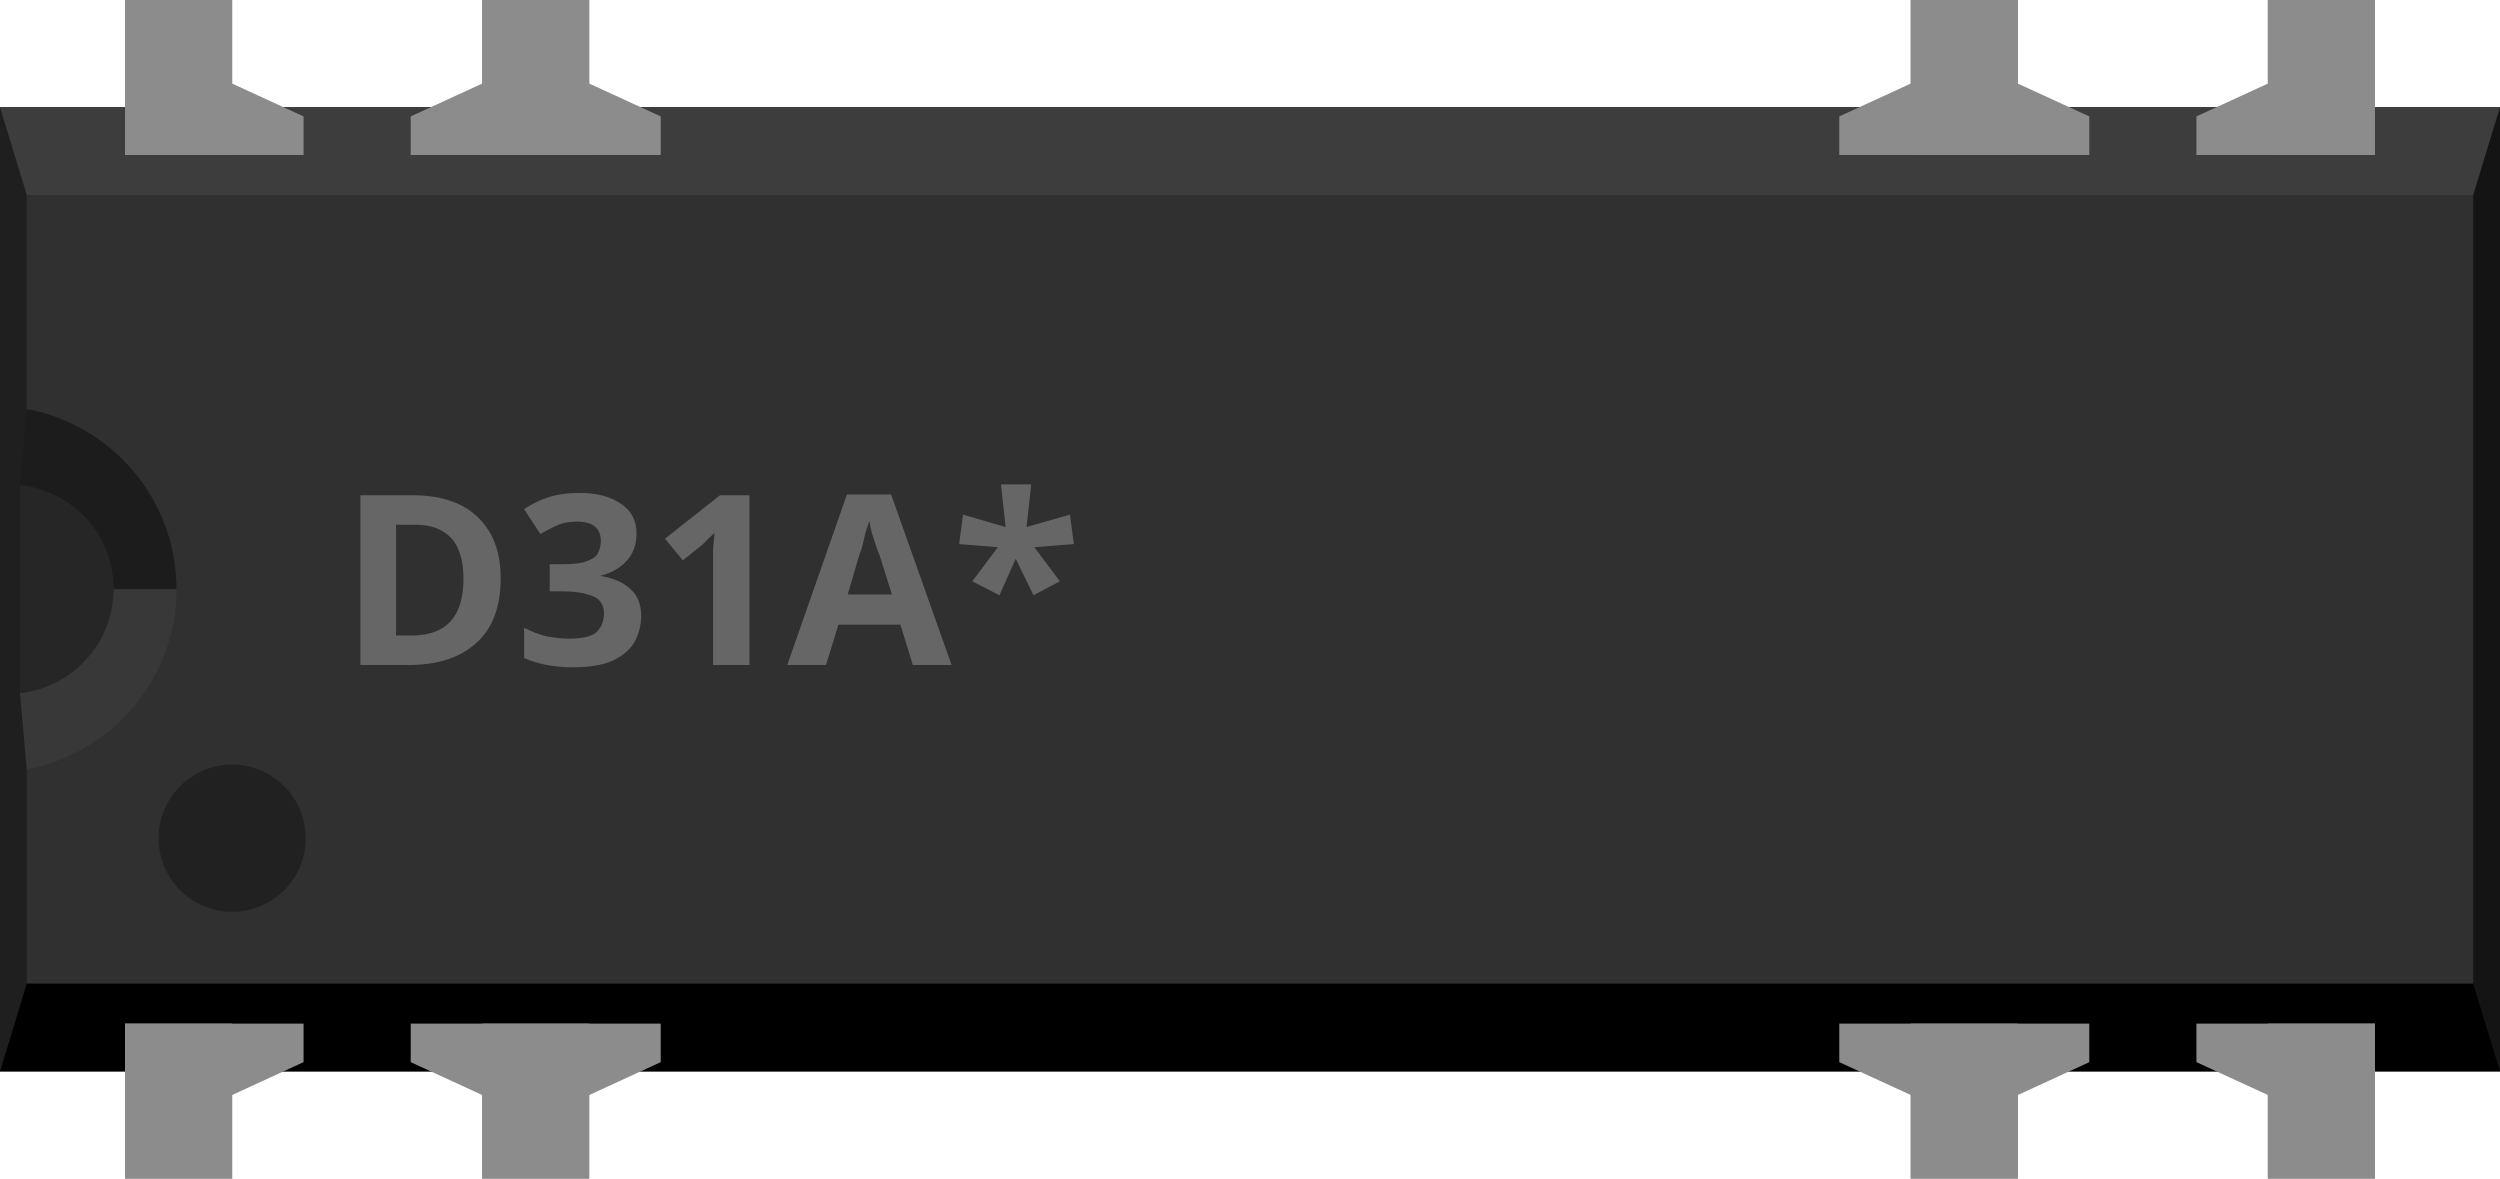
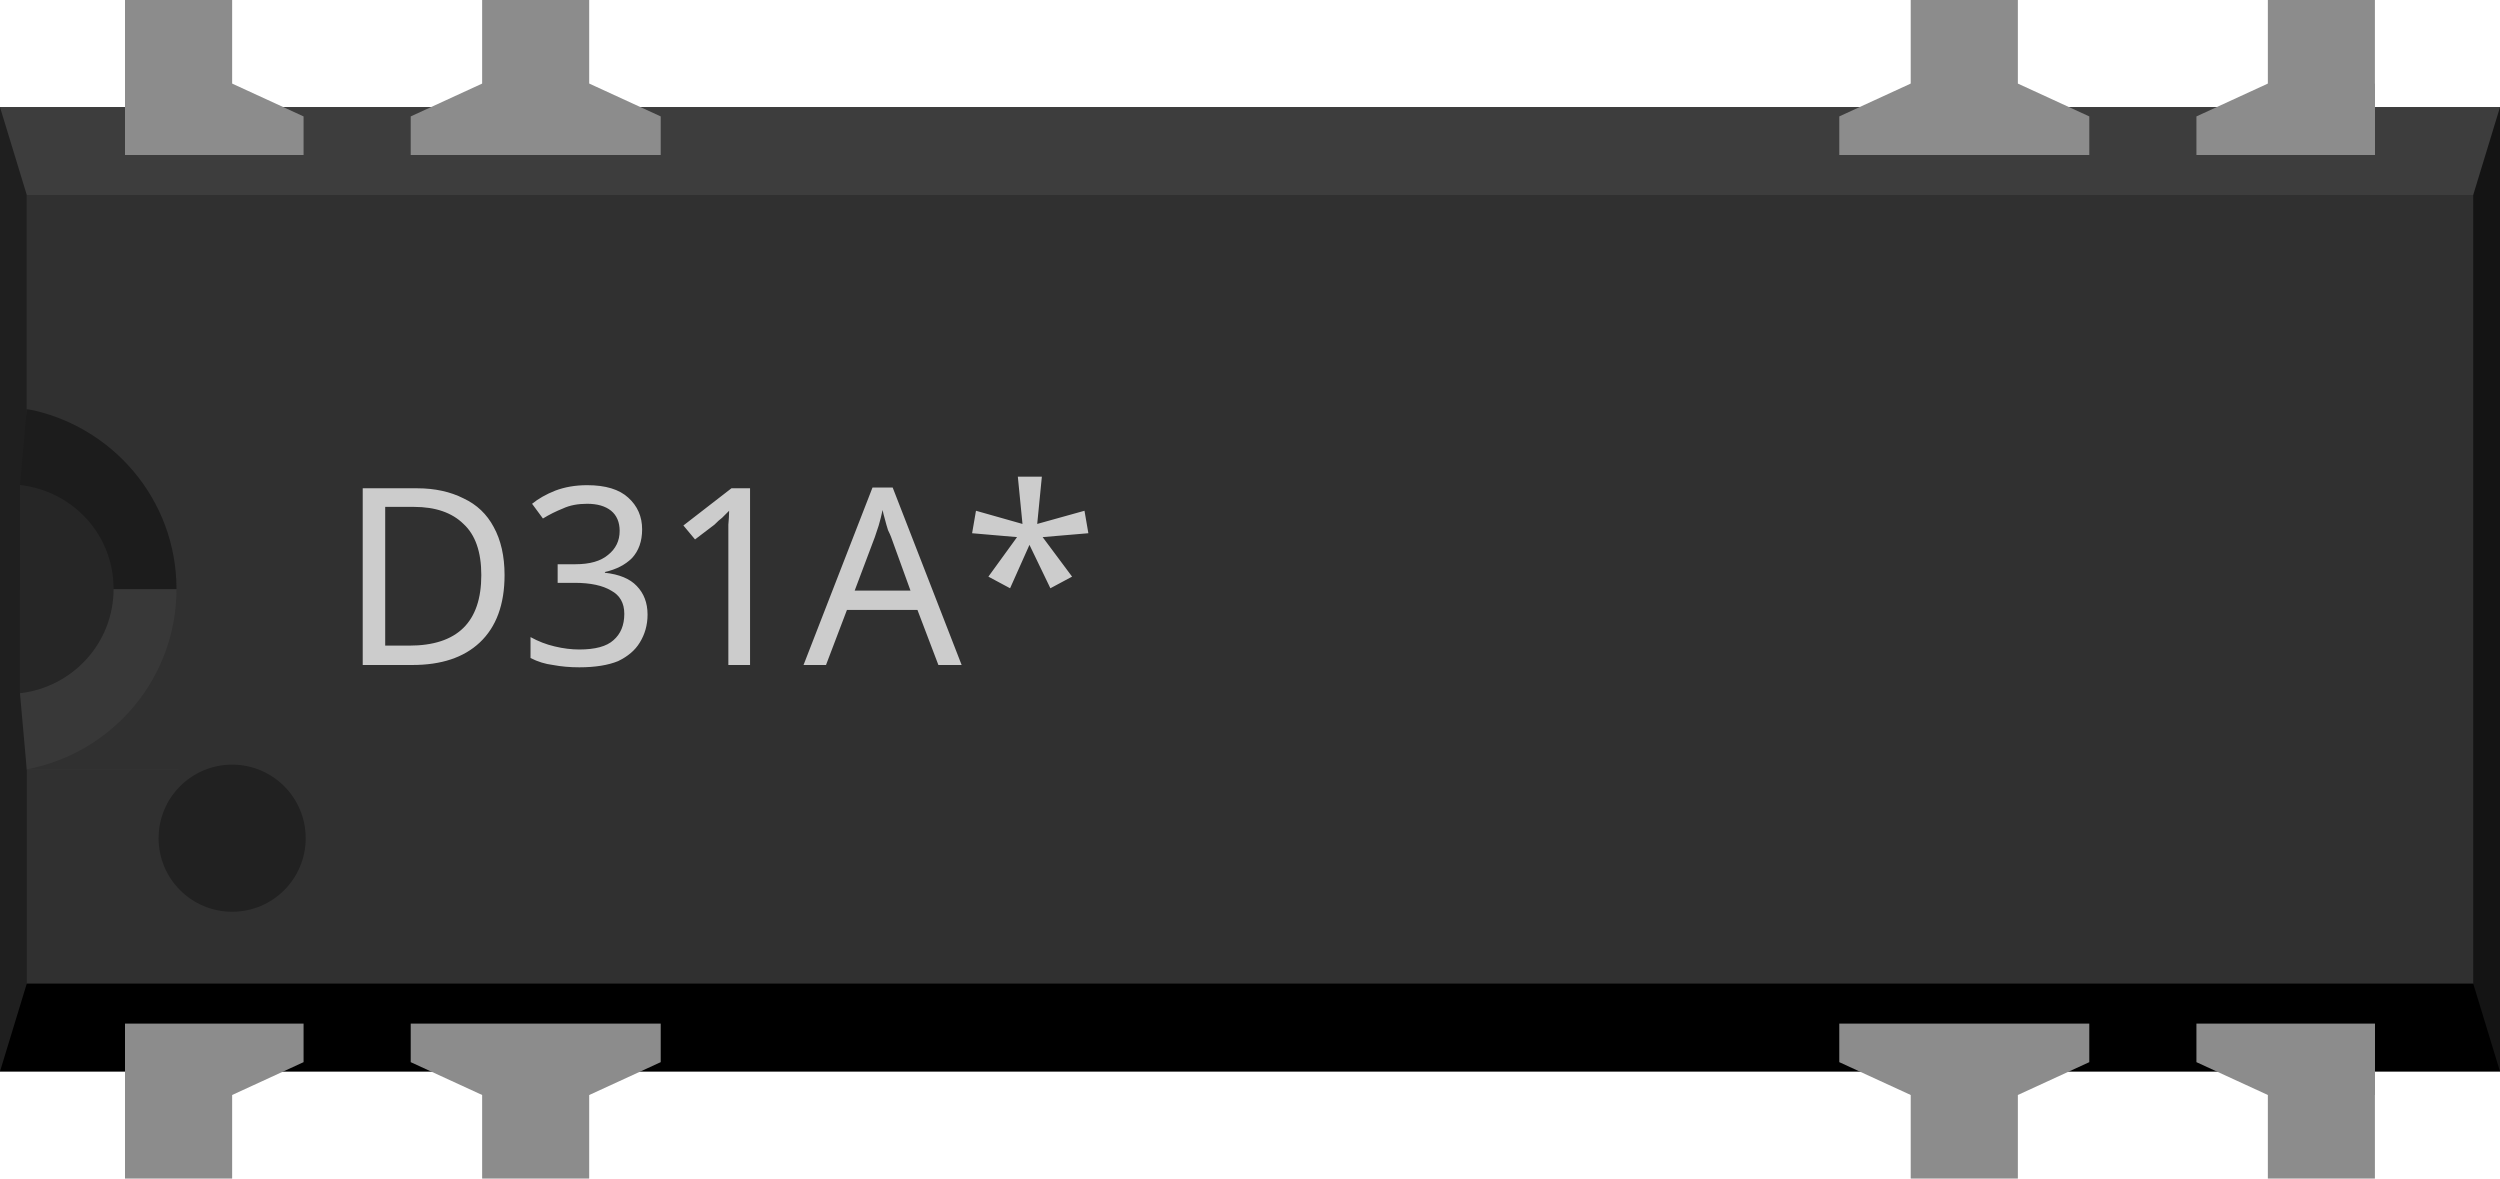
- <svg xmlns="http://www.w3.org/2000/svg" width="0.7in" xml:space="preserve" x="0px" version="1.1" y="0px" height="0.33in" viewBox="0 0 50.4 23.76" id="svg2" enable-background="new 0 0 50.4 23.76">
-   <defs id="defs3244" />
-   <rect width="50.4" x="0" y="2.16" height="19.44" style="fill:#303030" id="middle" />
-   <rect width="50.4" x="0" y="2.16" height="1.771" style="fill:#3d3d3d" id="top" />
-   <rect width="50.4" x="0" y="19.829" height="1.771" id="bottom" />
-   <polygon points="49.86,19.829 50.4,21.601 50.4,2.16 49.86,3.931 " style="fill:#141414" id="right" />
-   <polygon points="0.54,19.829 0,21.601 0,2.16 0.54,3.931 " style="fill:#1f1f1f" id="left" />
-   <polygon points="0.403,9.777 0.403,11.88 3.6,11.88 3.6,8.28 0.54,8.251 " style="fill:#1c1c1c" id="left-upper-rect" />
-   <polygon points="3.6,11.88 0.403,11.88 0.403,13.981 0.54,15.517 3.6,15.517 " style="fill:#383838" id="left-lower-rect" />
-   <path style="fill:#262626" id="slot" d="m 0.403,9.777 v 4.199 C 1.462,13.853 2.29,12.967 2.29,11.872 2.29,10.777 1.469,9.9 0.403,9.777 z" />
-   <path style="fill:#303030" id="cover" d="m 0.54,3.931 v 4.313 c 1.714,0.324 3.018,1.821 3.018,3.629 0,1.808 -1.298,3.312 -3.018,3.636 v 0.008 h 3.6 V 3.931 h -3.6 z" />
-   <circle cx="4.68" cy="16.898" style="fill:#212121" r="1.483" id="circle13" />
-   <g id="g3170" enable-background="new    ">
-     <g style="font-size:4.8px;font-style:normal;font-variant:normal;font-weight:bold;font-stretch:normal;line-height:125%;letter-spacing:0px;word-spacing:0px;fill:#666666;fill-opacity:1;stroke:none;font-family:OCRA;-inkscape-font-specification:OCRA Bold" id="text3309" xml:space="preserve">
-       <text x="6.83" y="13.407" id="tspan3311">D31A*</text>
+ <svg xmlns="http://www.w3.org/2000/svg" width=".7in" height=".33in" enable-background="new 0 0 50.4 23.76" version="1.1" viewBox="0 0 50.4 23.76">
+   <g id="icon">
+     <rect y="2.16" width="50.4" height="19.44" fill="#303030" />
+     <rect y="2.16" width="50.4" height="1.771" fill="#3d3d3d" />
+     <rect y="19.829" width="50.4" height="1.771" />
+     <polygon points="49.86 19.829 50.4 21.601 50.4 2.16 49.86 3.931" fill="#141414" />
+     <polygon points="0.54 19.829 0 21.601 0 2.16 0.54 3.931" fill="#1f1f1f" />
+     <polygon points="0.403 9.777 0.403 11.88 3.6 11.88 3.6 8.28 0.54 8.251" fill="#1c1c1c" />
+     <polygon points="3.6 11.88 0.403 11.88 0.403 13.981 0.54 15.517 3.6 15.517" fill="#383838" />
+     <path d="m0.403 9.777v4.199c1.059-0.123 1.887-1.009 1.887-2.104s-0.821-1.972-1.887-2.095z" fill="#262626" />
+     <path d="m0.54 3.931v4.313c1.714 0.324 3.018 1.821 3.018 3.629s-1.298 3.312-3.018 3.636v8e-3h3.6v-11.586h-3.6z" fill="#303030" />
+     <circle cx="4.68" cy="16.898" r="1.483" fill="#212121" />
+     <g fill="#ccc" font-family="OCR-Fritzing-mono" font-size="5" xml:space="preserve">
+       <text x="6.83" y="13.407">D31A*</text>
+     </g>
+     <g fill="#8c8c8c">
+       <rect x="2.52" y="21.601" width="2.16" height="2.159" />
+       <polygon points="4.68 22.075 6.12 21.413 6.12 20.636 2.52 20.636 2.52 22.075" />
+       <rect x="2.52" width="2.16" height="2.16" />
+       <polygon points="4.68 1.685 2.52 1.685 2.52 3.125 6.12 3.125 6.12 2.347" />
+       <rect x="45.72" y="21.601" width="2.158" height="2.159" />
+       <polygon points="45.72 22.075 47.88 22.075 47.88 20.636 44.28 20.636 44.28 21.413" />
+       <rect x="45.72" width="2.158" height="2.16" />
+       <polygon points="45.72 1.685 44.28 2.347 44.28 3.125 47.88 3.125 47.88 1.685" />
+       <rect x="9.72" y="21.601" width="2.158" height="2.159" />
+       <polygon points="9.72 22.075 11.88 22.075 13.32 21.413 13.32 20.636 8.28 20.636 8.28 21.413" />
+       <rect x="9.72" width="2.158" height="2.16" />
+       <polygon points="11.88 1.685 9.72 1.685 8.28 2.347 8.28 3.125 13.32 3.125 13.32 2.347" />
+       <rect x="38.52" y="21.601" width="2.16" height="2.159" />
+       <polygon points="38.52 22.075 40.68 22.075 42.12 21.413 42.12 20.636 37.08 20.636 37.08 21.413" />
+       <rect x="38.52" width="2.16" height="2.16" />
+       <polygon points="40.68 1.685 38.52 1.685 37.08 2.347 37.08 3.125 42.12 3.125 42.12 2.347" />
    </g>
  </g>
-   <rect width="2.16" x="2.52" y="20.636" height="3.124" style="fill:#8c8c8c" id="connector0pin" />
-   <rect width="2.16" x="2.52" y="21.601" height="2.159" style="fill:#8c8c8c" id="rect3189" />
-   <polygon points="4.68,22.075 6.12,21.413 6.12,20.636 2.52,20.636 2.52,22.075 " style="fill:#8c8c8c" id="polygon18" />
-   <rect width="2.16" x="2.52" y="0" height="3.125" style="fill:#8c8c8c" id="connector13pin" />
-   <rect width="2.16" x="2.52" y="0" height="2.16" style="fill:#8c8c8c" id="rect3193" />
-   <polygon points="4.68,1.685 2.52,1.685 2.52,3.125 6.12,3.125 6.12,2.347 " style="fill:#8c8c8c" id="polygon22" />
-   <rect width="2.158" x="45.72" y="20.636" height="3.124" style="fill:#8c8c8c" id="connector6pin" />
-   <rect width="2.158" x="45.72" y="21.601" height="2.159" style="fill:#8c8c8c" id="rect3197" />
-   <polygon points="45.72,22.075 47.88,22.075 47.88,20.636 44.28,20.636 44.28,21.413 " style="fill:#8c8c8c" id="polygon26" />
-   <rect width="2.158" x="45.72" y="0" height="3.125" style="fill:#8c8c8c" id="connector7pin" />
-   <rect width="2.158" x="45.72" y="0" height="2.16" style="fill:#8c8c8c" id="rect3201" />
-   <polygon points="45.72,1.685 44.28,2.347 44.28,3.125 47.88,3.125 47.88,1.685 " style="fill:#8c8c8c" id="polygon30" />
-   <rect width="2.158" x="9.72" y="20.636" height="3.124" style="fill:#8c8c8c" id="connector1pin" />
-   <rect width="2.158" x="9.72" y="21.601" height="2.159" style="fill:#8c8c8c" id="rect3205" />
-   <polygon points="9.72,22.075 11.88,22.075 13.32,21.413 13.32,20.636 8.28,20.636 8.28,21.413 " style="fill:#8c8c8c" id="polygon34" />
-   <rect width="2.158" x="9.72" y="0" height="3.125" style="fill:#8c8c8c" id="connector12pin" />
-   <rect width="2.158" x="9.72" y="0" height="2.16" style="fill:#8c8c8c" id="rect3209" />
-   <polygon points="11.88,1.685 9.72,1.685 8.28,2.347 8.28,3.125 13.32,3.125 13.32,2.347 " style="fill:#8c8c8c" id="polygon38" />
-   <rect width="2.16" x="38.52" y="20.636" height="3.124" style="fill:#8c8c8c" id="connector5pin" />
-   <rect width="2.16" x="38.52" y="21.601" height="2.159" style="fill:#8c8c8c" id="rect3237" />
-   <polygon points="38.52,22.075 40.68,22.075 42.12,21.413 42.12,20.636 37.08,20.636 37.08,21.413 " style="fill:#8c8c8c" id="polygon66" />
-   <rect width="2.16" x="38.52" y="0" height="3.125" style="fill:#8c8c8c" id="connector8pin" />
-   <rect width="2.16" x="38.52" y="0" height="2.16" style="fill:#8c8c8c" id="rect3241" />
-   <polygon points="40.68,1.685 38.52,1.685 37.08,2.347 37.08,3.125 42.12,3.125 42.12,2.347 " style="fill:#8c8c8c" id="polygon70" />
</svg>
